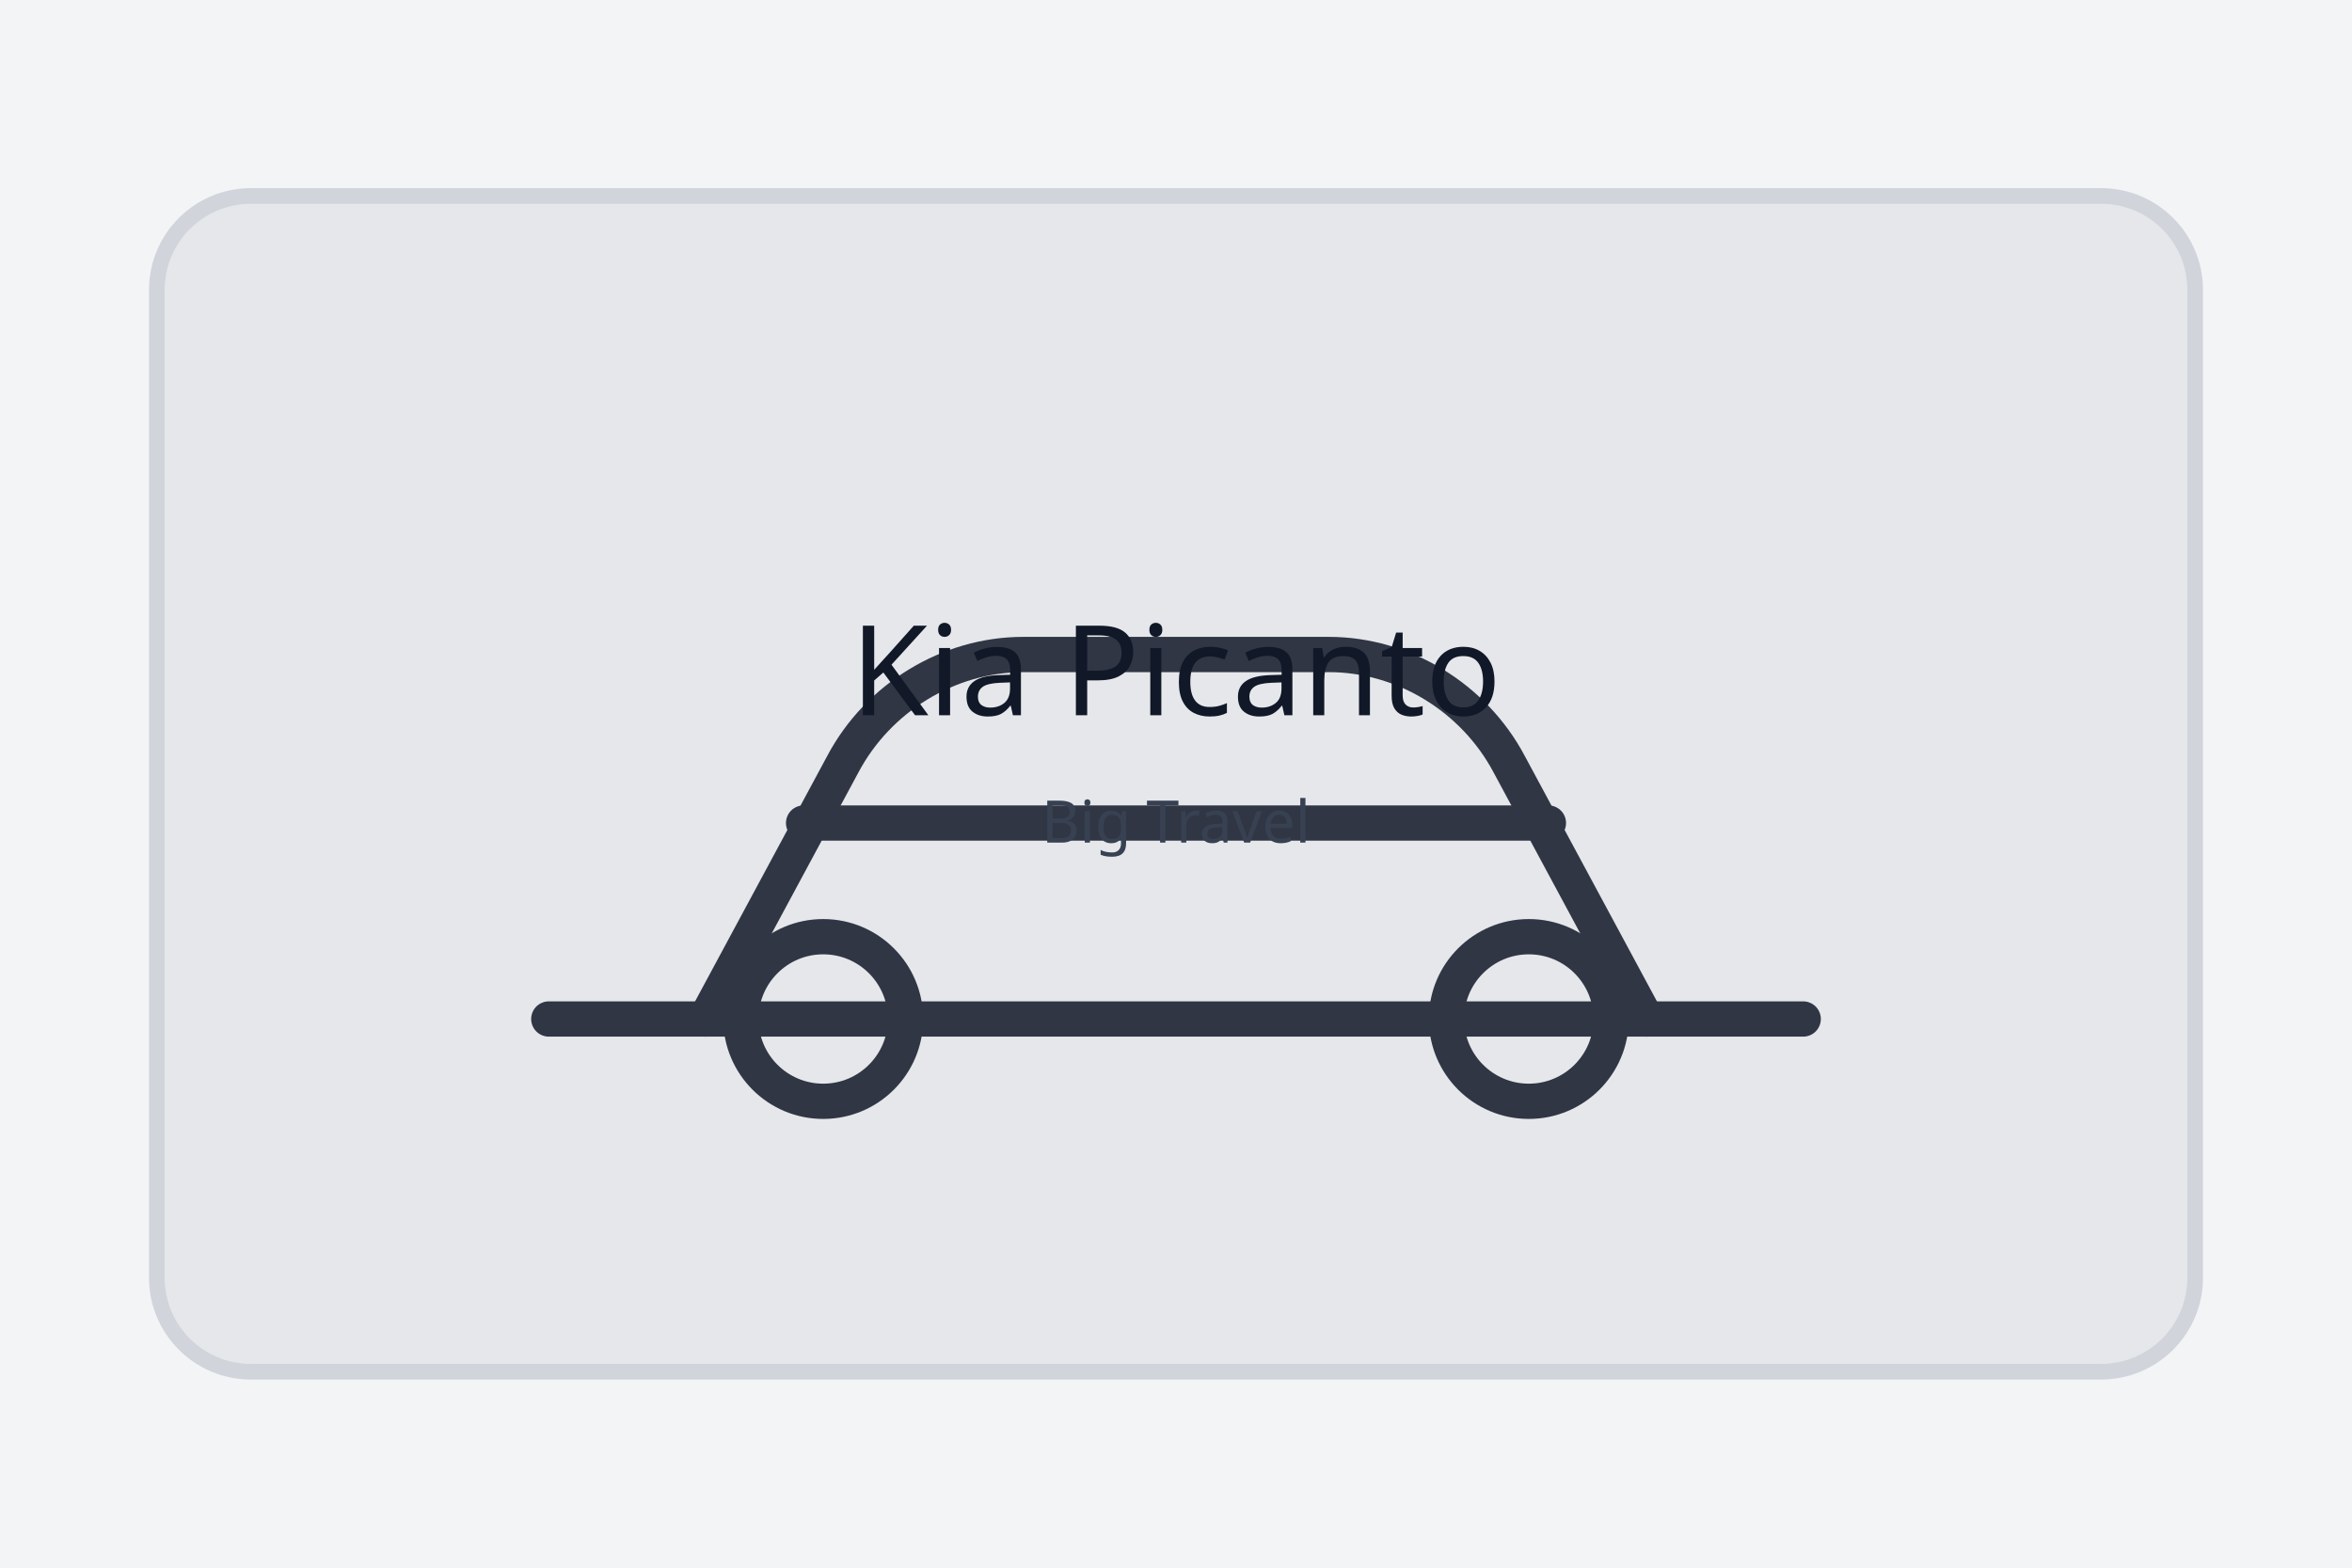
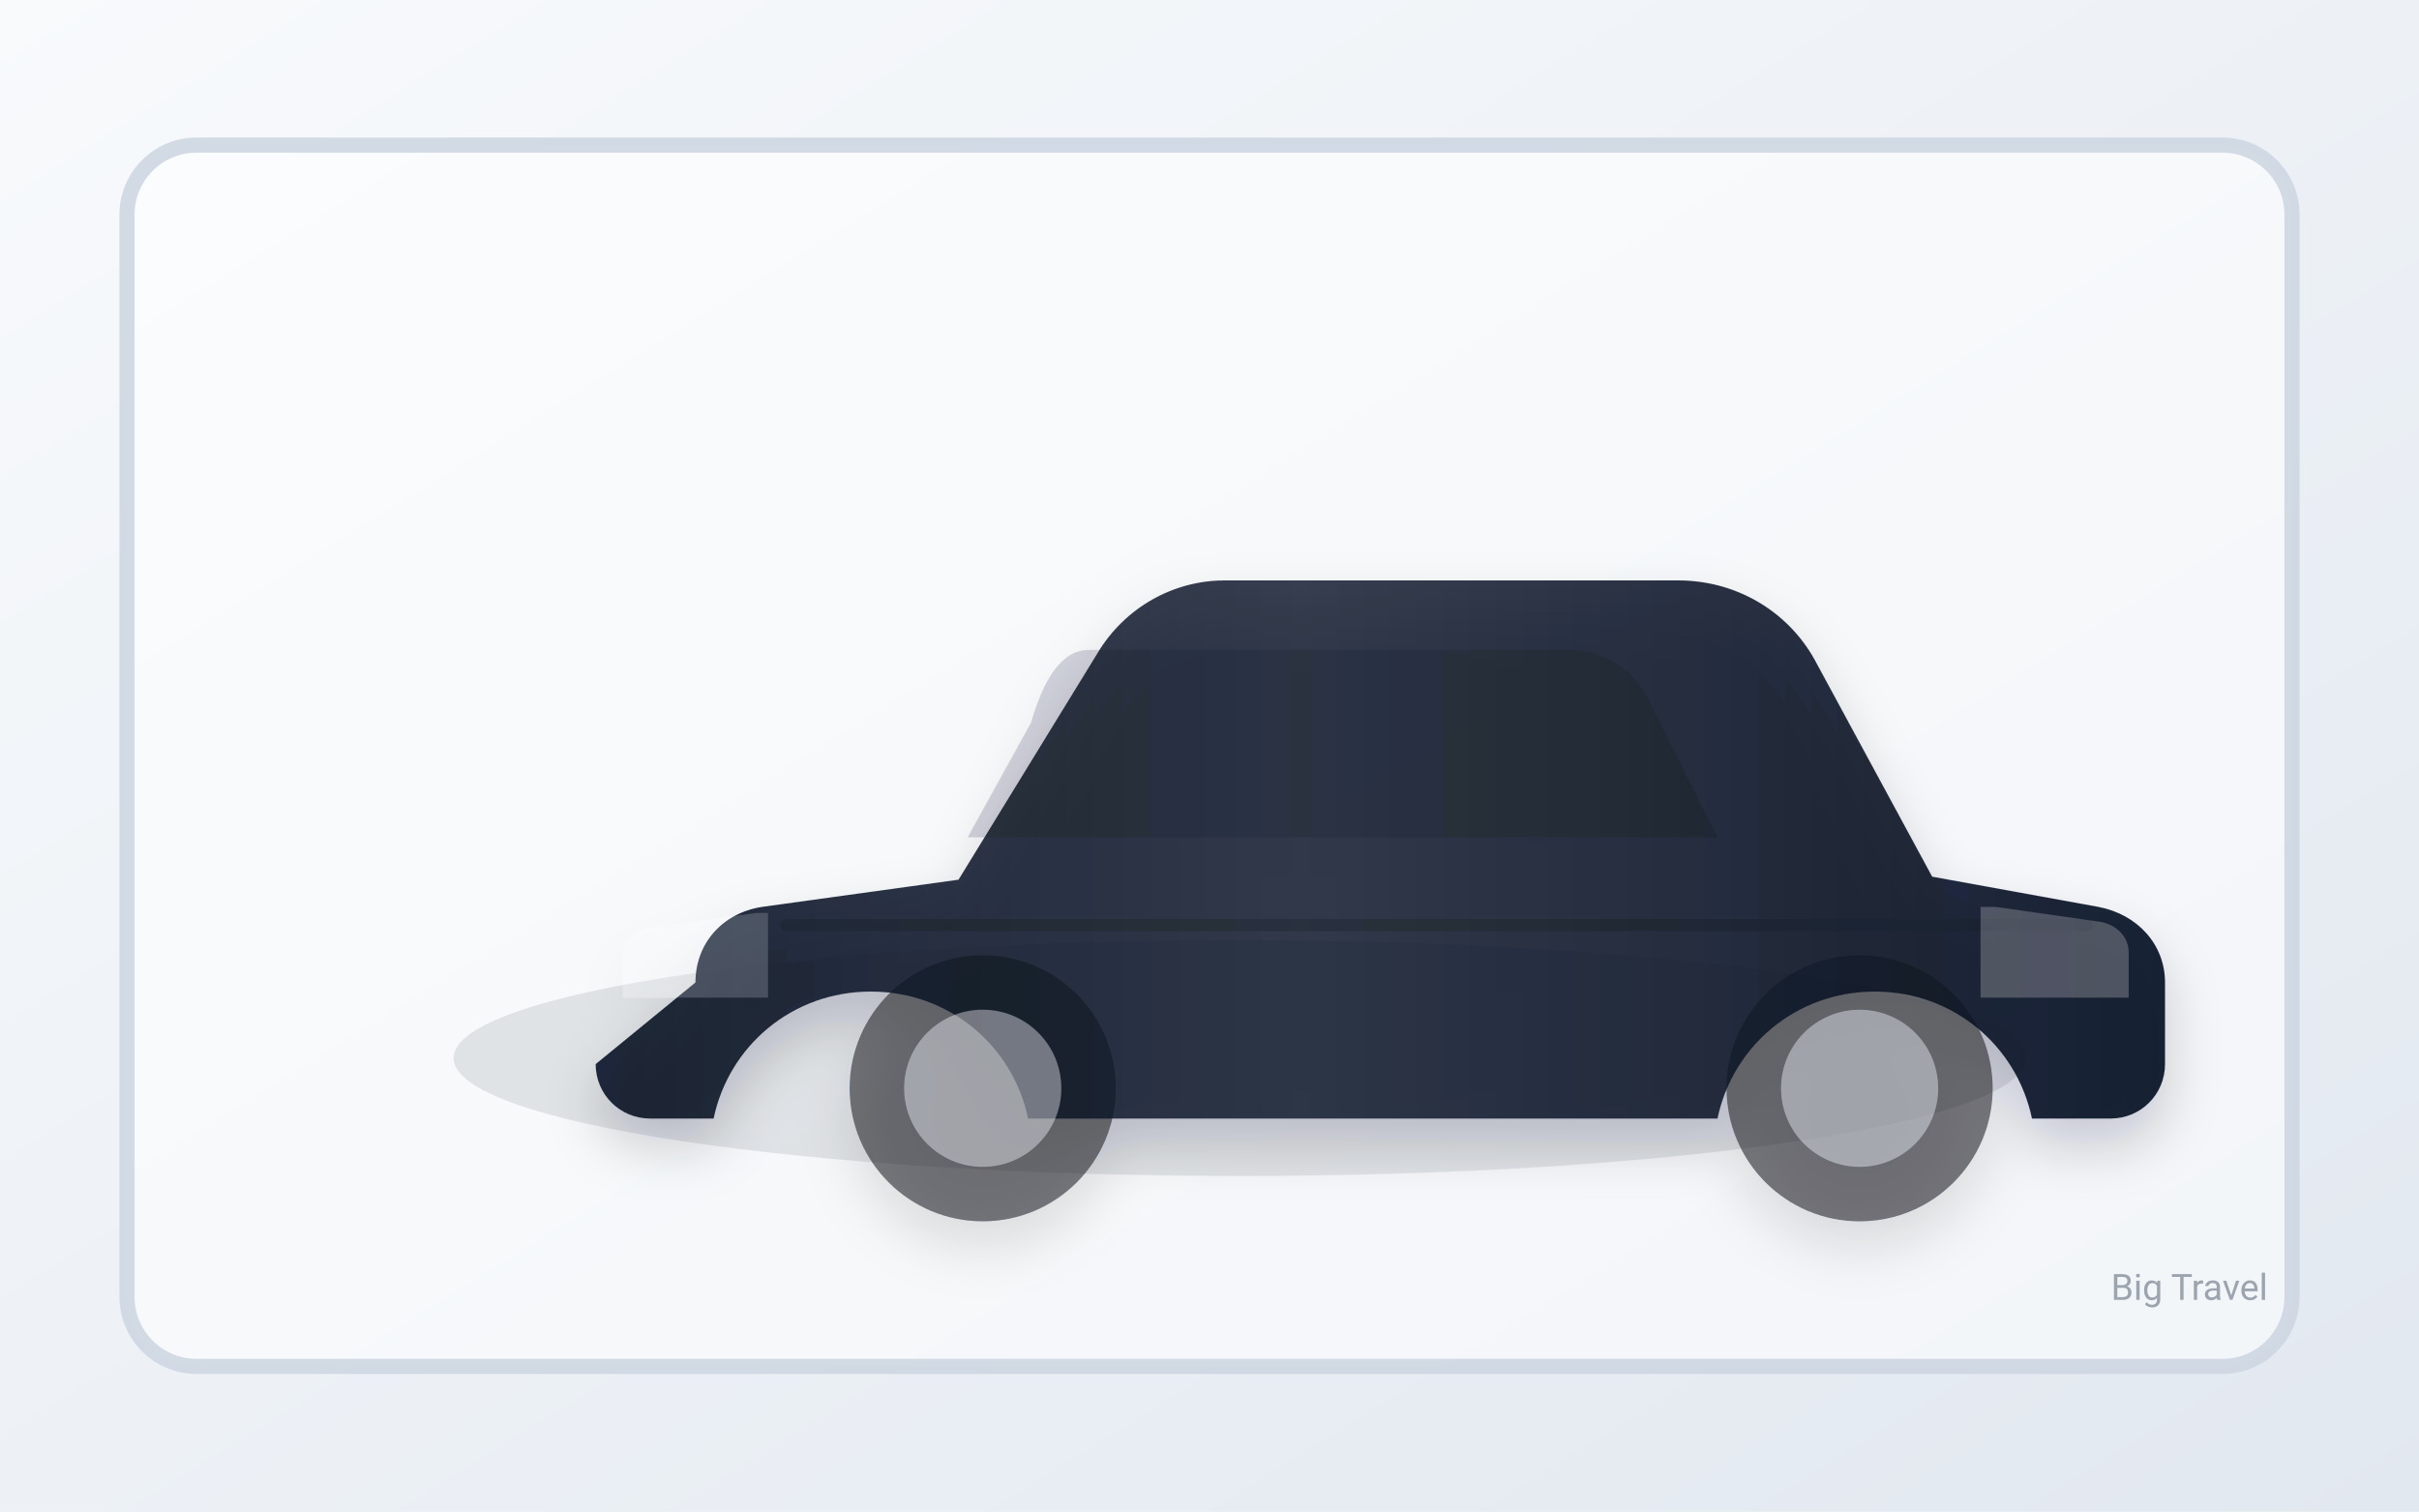
- <svg xmlns="http://www.w3.org/2000/svg" width="1200" height="800" viewBox="0 0 1200 800">
-   <rect width="1200" height="800" fill="#f3f4f6" />
-   <rect x="80" y="100" width="1040" height="600" rx="48" fill="#e5e7eb" stroke="#d1d5db" stroke-width="8" />
-   <g fill="none" stroke="#111827" stroke-width="18" stroke-linecap="round" stroke-linejoin="round" opacity="0.85">
-     <path d="M280 520h640" />
-     <path d="M360 520l70-130c18-34 54-56 92-56h156c38 0 74 22 92 56l70 130" />
-     <path d="M410 420h380" />
-     <circle cx="420" cy="520" r="42" />
-     <circle cx="780" cy="520" r="42" />
+ <svg xmlns="http://www.w3.org/2000/svg" width="1600" height="1000" viewBox="0 0 1600 1000">
+   <defs>
+     <linearGradient id="bg" x1="0" y1="0" x2="1" y2="1">
+       <stop offset="0%" stop-color="#f8fafc" />
+       <stop offset="100%" stop-color="#e2e8f0" />
+     </linearGradient>
+     <filter id="shadow" x="-20%" y="-20%" width="140%" height="140%">
+       <feDropShadow dx="0" dy="18" stdDeviation="18" flood-color="#0b1220" flood-opacity="0.20" />
+     </filter>
+     <linearGradient id="paint" x1="0" y1="0" x2="1" y2="0">
+       <stop offset="0%" stop-color="#0f172a" stop-opacity="0.92" />
+       <stop offset="45%" stop-color="#0f172a" stop-opacity="0.82" />
+       <stop offset="100%" stop-color="#0f172a" stop-opacity="0.95" />
+     </linearGradient>
+   </defs>
+   <rect width="1600" height="1000" fill="url(#bg)" />
+   <rect x="84" y="96" width="1432" height="808" rx="46" fill="#ffffff" fill-opacity="0.55" stroke="#cbd5e1" stroke-opacity="0.85" stroke-width="10" />
+   <ellipse cx="820" cy="700" rx="520" ry="78" fill="#0f172a" opacity="0.10" />
+   <g filter="url(#shadow)">
+     <path d="M460 650c0-26 18-46 44-50l130-18 92-150c18-30 50-48 84-48h300c38 0 72 20 90 52l78 144 110 20c26 5 44 25 44 50v54c0 20-16 36-36 36h-52c-10-48-52-84-104-84s-94 36-104 84H680c-10-48-52-84-104-84s-94 36-104 84h-42c-20 0-36-16-36-36z" fill="url(#paint)" />
+     <path d="M720 430h318c22 0 42 12 52 32l46 92H640l42-76c8-28 20-48 38-48z" fill="#0b1220" opacity="0.16" />
+     <path d="M520 612h860" stroke="#0b1220" stroke-opacity="0.20" stroke-width="8" stroke-linecap="round" />
+     <path d="M1320 600l70 10c10 2 18 10 18 20v30h-98v-60z" fill="#ffffff" opacity="0.22" />
+     <path d="M500 604l-70 10c-10 2-18 10-18 20v26h96v-56z" fill="#ffffff" opacity="0.18" />
+     <g>
+       <circle cx="650" cy="720" r="88" fill="#0b1220" opacity="0.55" />
+       <circle cx="650" cy="720" r="52" fill="#ffffff" opacity="0.40" />
+       <circle cx="1230" cy="720" r="88" fill="#0b1220" opacity="0.55" />
+       <circle cx="1230" cy="720" r="52" fill="#ffffff" opacity="0.40" />
+     </g>
  </g>
-   <text x="600" y="365" font-family="sans-serif" font-size="64" fill="#111827" text-anchor="middle">Kia Picanto</text>
-   <text x="600" y="430" font-family="sans-serif" font-size="30" fill="#374151" text-anchor="middle">Big Travel</text>
+   <text x="1500" y="860" font-family="system-ui, -apple-system, Segoe UI, Roboto, sans-serif" font-size="24" fill="#334155" text-anchor="end" opacity="0.45">Big Travel</text>
</svg>
